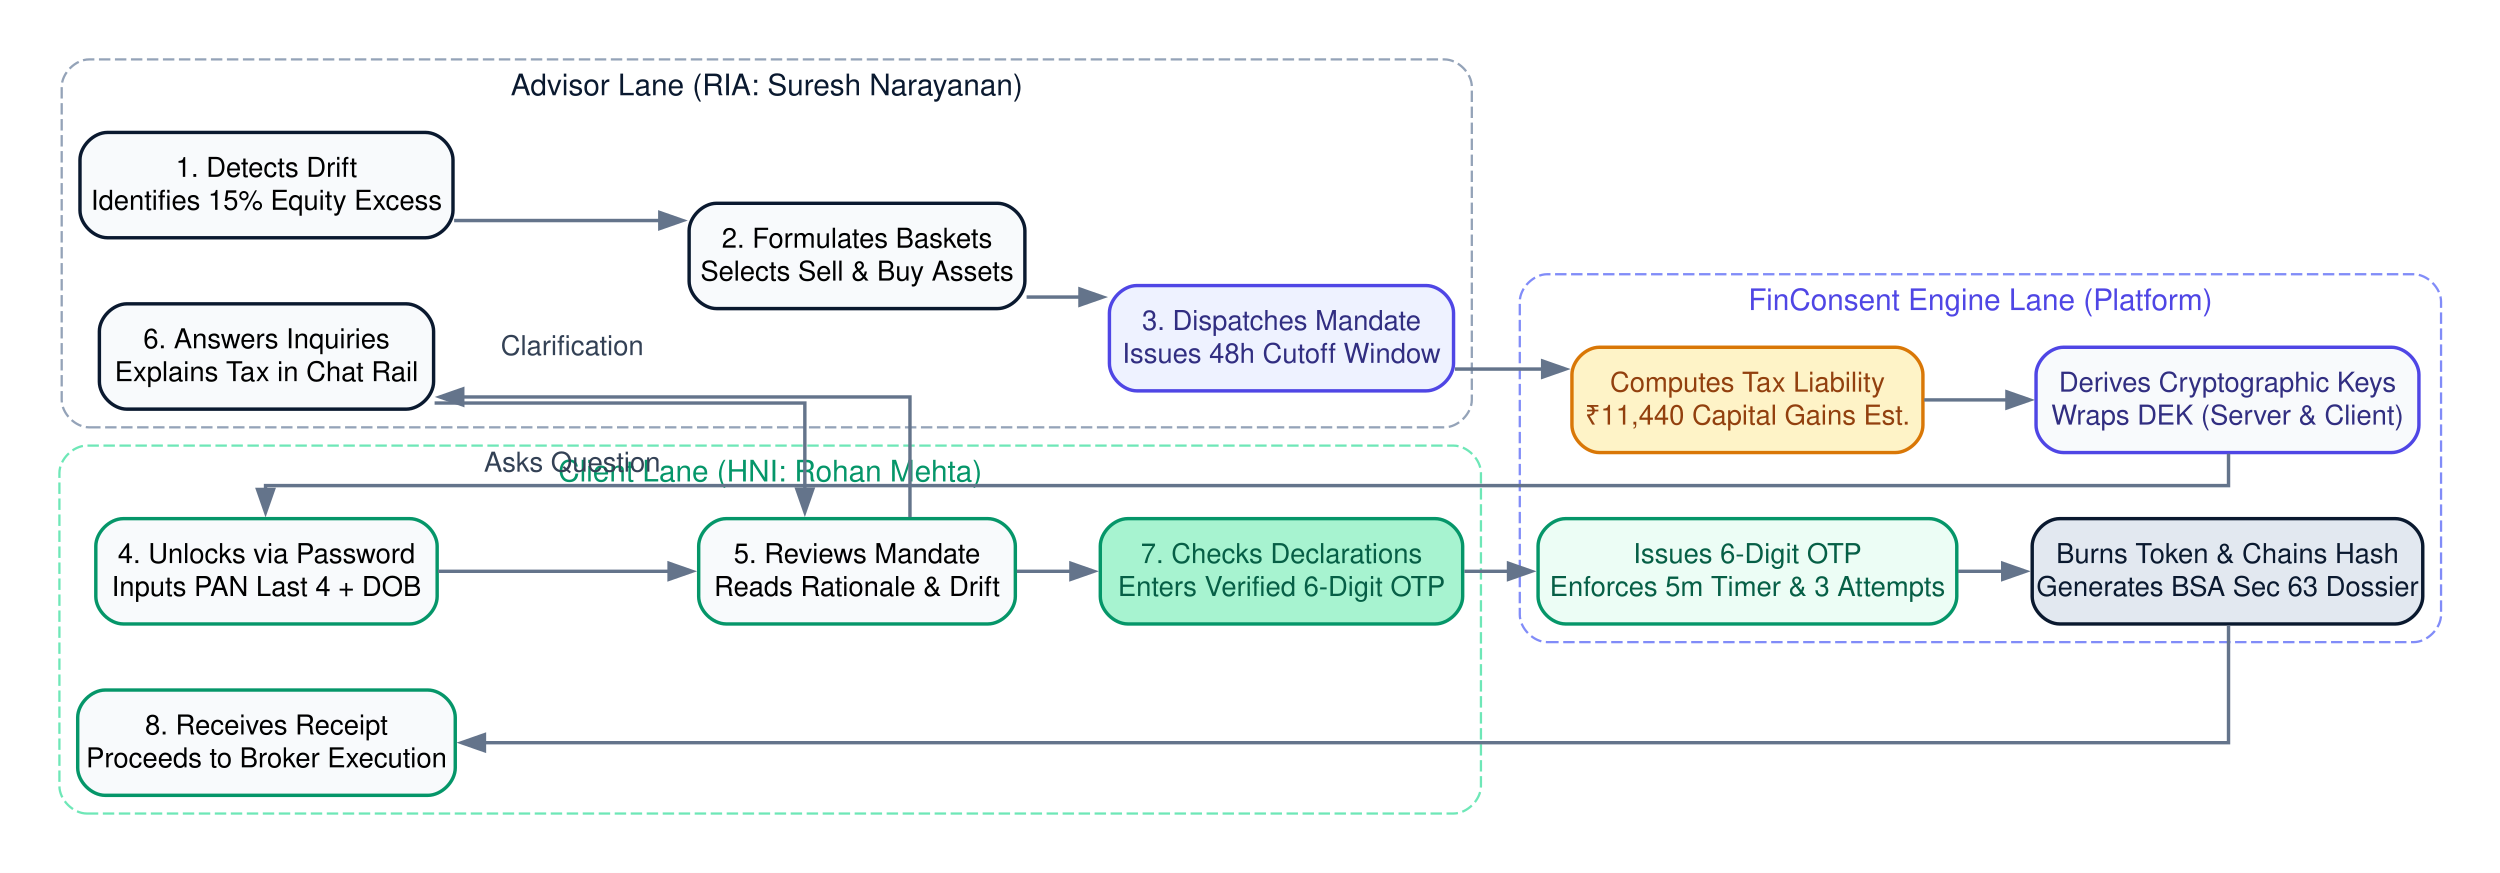
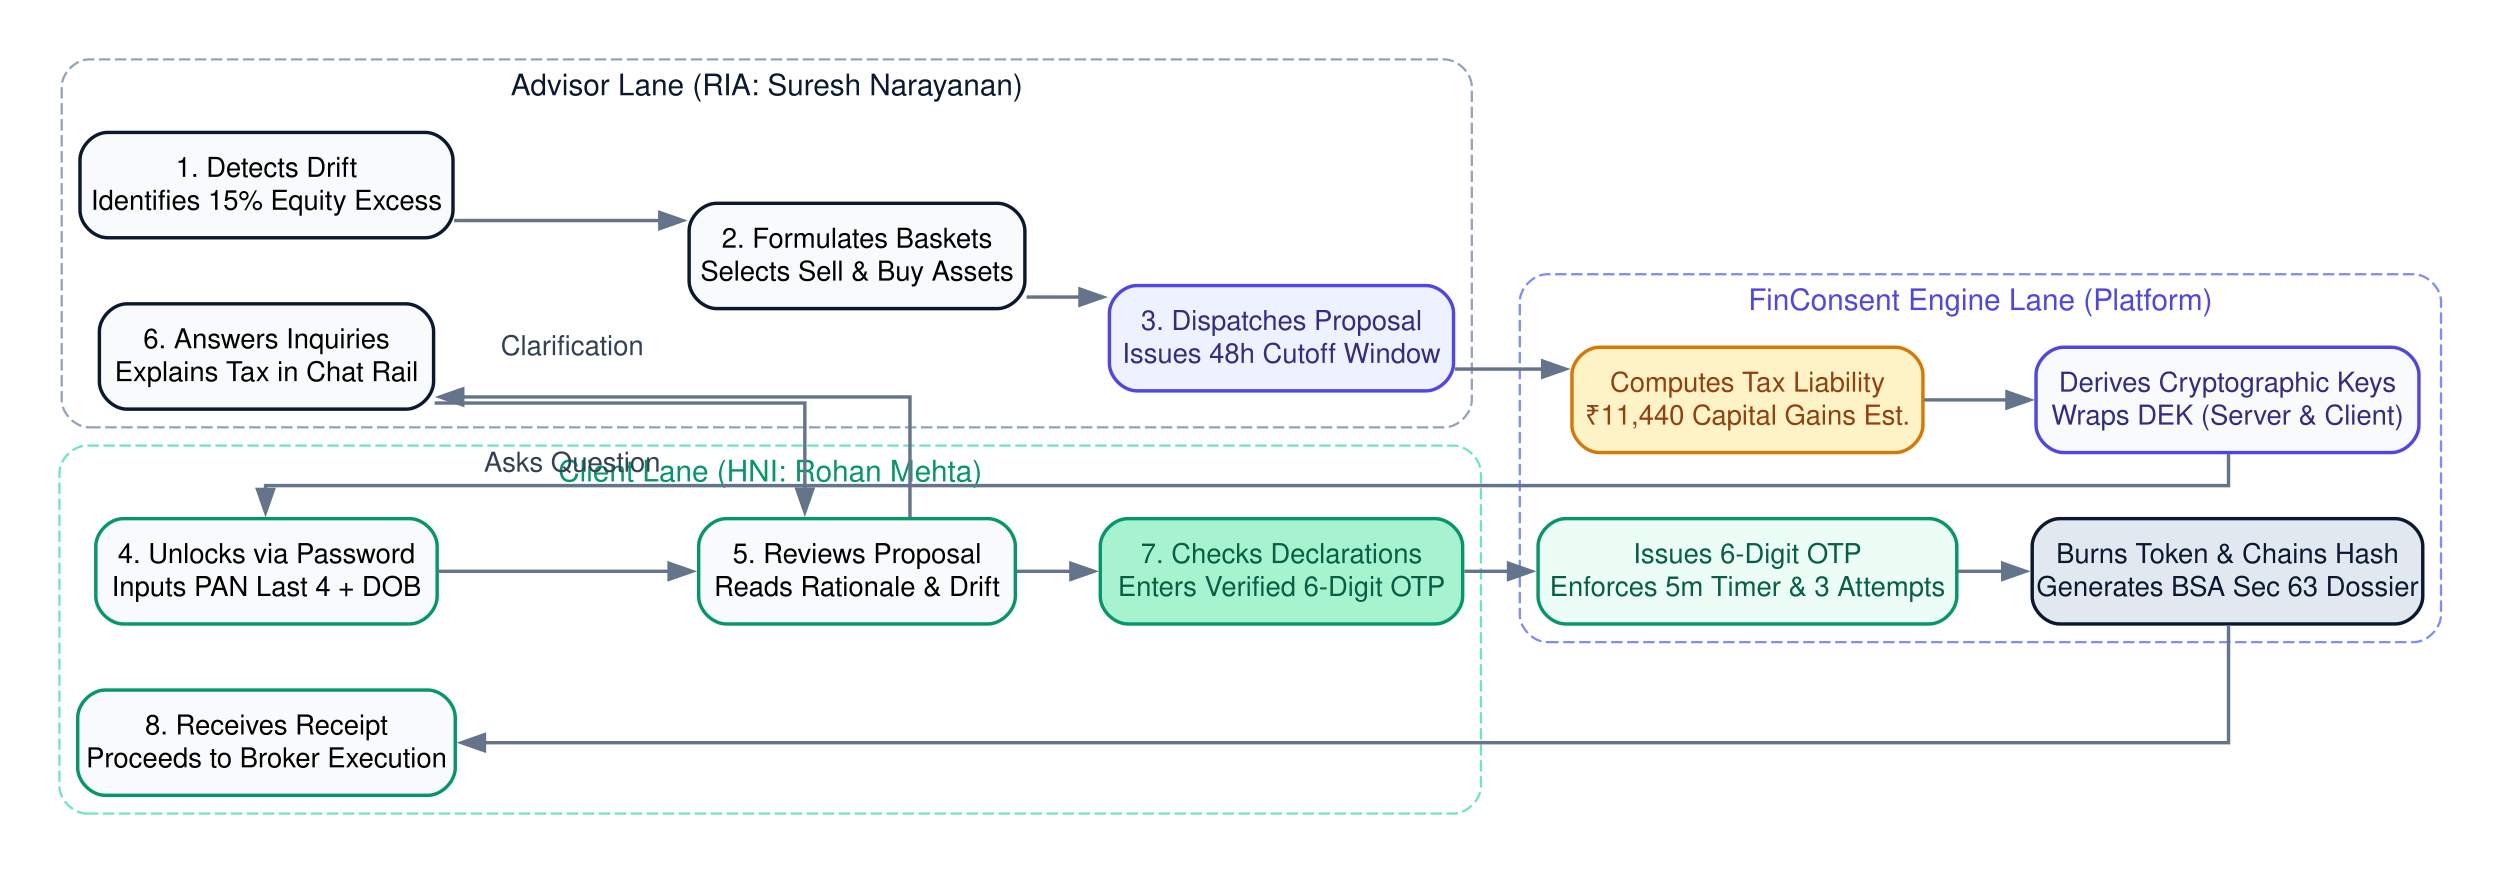
<svg xmlns="http://www.w3.org/2000/svg" width="1094pt" height="382pt" viewBox="0.00 0.00 1094.00 382.00">
  <g id="graph0" class="graph" transform="scale(1 1) rotate(0) translate(18 364)">
    <polygon fill="#ffffff" stroke="none" points="-18,18 -18,-364 1076.2,-364 1076.2,18 -18,18" />
    <g id="clust1" class="cluster">
      <path fill="#ffffff" stroke="#94a3b8" stroke-dasharray="5,2" d="M21,-177C21,-177 614.07,-177 614.07,-177 620.07,-177 626.07,-183 626.07,-189 626.07,-189 626.07,-326 626.07,-326 626.07,-332 620.07,-338 614.07,-338 614.07,-338 21,-338 21,-338 15,-338 9,-332 9,-326 9,-326 9,-189 9,-189 9,-183 15,-177 21,-177" />
      <text xml:space="preserve" text-anchor="middle" x="317.53" y="-322.3" font-family="Helvetica,Arial,sans-serif" font-size="13.00" fill="#0a192f">Advisor Lane (RIA: Suresh Narayanan)</text>
    </g>
    <g id="clust2" class="cluster">
      <path fill="#ffffff" stroke="#818cf8" stroke-dasharray="5,2" d="M659.06,-83C659.06,-83 1038.2,-83 1038.2,-83 1044.2,-83 1050.2,-89 1050.2,-95 1050.2,-95 1050.2,-232 1050.2,-232 1050.2,-238 1044.2,-244 1038.2,-244 1038.2,-244 659.06,-244 659.06,-244 653.06,-244 647.06,-238 647.06,-232 647.06,-232 647.06,-95 647.06,-95 647.06,-89 653.06,-83 659.06,-83" />
      <text xml:space="preserve" text-anchor="middle" x="848.63" y="-228.3" font-family="Helvetica,Arial,sans-serif" font-size="13.00" fill="#4f46e5">FinConsent Engine Lane (Platform)</text>
    </g>
    <g id="clust3" class="cluster">
      <path fill="#ffffff" stroke="#6ee7b7" stroke-dasharray="5,2" d="M20,-8C20,-8 618.06,-8 618.06,-8 624.06,-8 630.06,-14 630.06,-20 630.06,-20 630.06,-157 630.06,-157 630.06,-163 624.06,-169 618.06,-169 618.06,-169 20,-169 20,-169 14,-169 8,-163 8,-157 8,-157 8,-20 8,-20 8,-14 14,-8 20,-8" />
      <text xml:space="preserve" text-anchor="middle" x="319.03" y="-153.3" font-family="Helvetica,Arial,sans-serif" font-size="13.00" fill="#059669">Client Lane (HNI: Rohan Mehta)</text>
    </g>
    <g id="node1" class="node">
      <path fill="#f8fafc" stroke="#0a192f" stroke-width="1.5" d="M168.23,-306.04C168.23,-306.04 29,-306.04 29,-306.04 23,-306.04 17,-300.04 17,-294.04 17,-294.04 17,-271.96 17,-271.96 17,-265.96 23,-259.96 29,-259.96 29,-259.96 168.23,-259.96 168.23,-259.96 174.23,-259.96 180.23,-265.96 180.23,-271.96 180.23,-271.96 180.23,-294.04 180.23,-294.04 180.23,-300.04 174.23,-306.04 168.23,-306.04" />
      <text xml:space="preserve" text-anchor="middle" x="98.61" y="-286.6" font-family="Helvetica,Arial,sans-serif" font-size="12.00">1. Detects Drift</text>
      <text xml:space="preserve" text-anchor="middle" x="98.61" y="-272.2" font-family="Helvetica,Arial,sans-serif" font-size="12.00">Identifies 15% Equity Excess</text>
    </g>
    <g id="node2" class="node">
      <path fill="#f8fafc" stroke="#0a192f" stroke-width="1.5" d="M418.49,-275.04C418.49,-275.04 295.56,-275.04 295.56,-275.04 289.56,-275.04 283.56,-269.04 283.56,-263.04 283.56,-263.04 283.56,-240.96 283.56,-240.96 283.56,-234.96 289.56,-228.96 295.56,-228.96 295.56,-228.96 418.49,-228.96 418.49,-228.96 424.49,-228.96 430.49,-234.96 430.49,-240.96 430.49,-240.96 430.49,-263.04 430.49,-263.04 430.49,-269.04 424.49,-275.04 418.49,-275.04" />
      <text xml:space="preserve" text-anchor="middle" x="357.03" y="-255.6" font-family="Helvetica,Arial,sans-serif" font-size="12.00">2. Formulates Baskets</text>
      <text xml:space="preserve" text-anchor="middle" x="357.03" y="-241.2" font-family="Helvetica,Arial,sans-serif" font-size="12.00">Selects Sell &amp; Buy Assets</text>
    </g>
    <g id="edge1" class="edge">
      <path fill="none" stroke="#64748b" stroke-width="1.5" d="M180.73,-267.5C180.73,-267.5 270.73,-267.5 270.73,-267.5" />
      <polygon fill="#64748b" stroke="#64748b" stroke-width="1.5" points="270.73,-271 280.73,-267.5 270.73,-264 270.73,-271" />
    </g>
    <g id="node3" class="node">
      <path fill="#eef2ff" stroke="#4f46e5" stroke-width="1.5" d="M606.07,-239.04C606.07,-239.04 479.48,-239.04 479.48,-239.04 473.48,-239.04 467.48,-233.04 467.48,-227.04 467.48,-227.04 467.48,-204.96 467.48,-204.96 467.48,-198.96 473.48,-192.96 479.48,-192.96 479.48,-192.96 606.07,-192.96 606.07,-192.96 612.07,-192.96 618.07,-198.96 618.07,-204.96 618.07,-204.96 618.07,-227.04 618.07,-227.04 618.07,-233.04 612.07,-239.04 606.07,-239.04" />
-       <text xml:space="preserve" text-anchor="middle" x="542.78" y="-219.6" font-family="Helvetica,Arial,sans-serif" font-size="12.00" fill="#312e81">3. Dispatches Mandate</text>
+       <text xml:space="preserve" text-anchor="middle" x="542.78" y="-219.6" font-family="Helvetica,Arial,sans-serif" font-size="12.00" fill="#312e81">3. Dispatches Proposal</text>
      <text xml:space="preserve" text-anchor="middle" x="542.78" y="-205.2" font-family="Helvetica,Arial,sans-serif" font-size="12.00" fill="#312e81">Issues 48h Cutoff Window</text>
    </g>
    <g id="edge2" class="edge">
      <path fill="none" stroke="#64748b" stroke-width="1.5" d="M431.24,-234C431.24,-234 454.59,-234 454.59,-234" />
      <polygon fill="#64748b" stroke="#64748b" stroke-width="1.5" points="454.59,-237.5 464.59,-234 454.59,-230.5 454.59,-237.5" />
    </g>
    <g id="node5" class="node">
      <path fill="#fef3c7" stroke="#d97706" stroke-width="1.5" d="M811.47,-212.04C811.47,-212.04 681.88,-212.04 681.88,-212.04 675.88,-212.04 669.88,-206.04 669.88,-200.04 669.88,-200.04 669.88,-177.96 669.88,-177.96 669.88,-171.96 675.88,-165.96 681.88,-165.96 681.88,-165.96 811.47,-165.96 811.47,-165.96 817.47,-165.96 823.47,-171.96 823.47,-177.96 823.47,-177.96 823.47,-200.04 823.47,-200.04 823.47,-206.04 817.47,-212.04 811.47,-212.04" />
      <text xml:space="preserve" text-anchor="middle" x="746.68" y="-192.6" font-family="Helvetica,Arial,sans-serif" font-size="12.00" fill="#92400e">Computes Tax Liability</text>
      <text xml:space="preserve" text-anchor="middle" x="746.68" y="-178.2" font-family="Helvetica,Arial,sans-serif" font-size="12.00" fill="#92400e">₹11,440 Capital Gains Est.</text>
    </g>
    <g id="edge3" class="edge">
      <path fill="none" stroke="#64748b" stroke-width="1.5" d="M618.7,-202.5C618.7,-202.5 657.06,-202.5 657.06,-202.5" />
      <polygon fill="#64748b" stroke="#64748b" stroke-width="1.5" points="657.06,-206 667.06,-202.5 657.06,-199 657.06,-206" />
    </g>
    <g id="node4" class="node">
      <path fill="#f8fafc" stroke="#0a192f" stroke-width="1.5" d="M159.74,-231.04C159.74,-231.04 37.49,-231.04 37.49,-231.04 31.49,-231.04 25.49,-225.04 25.49,-219.04 25.49,-219.04 25.49,-196.96 25.49,-196.96 25.49,-190.96 31.49,-184.96 37.49,-184.96 37.49,-184.96 159.74,-184.96 159.74,-184.96 165.74,-184.96 171.74,-190.96 171.74,-196.96 171.74,-196.96 171.74,-219.04 171.74,-219.04 171.74,-225.04 165.74,-231.04 159.74,-231.04" />
      <text xml:space="preserve" text-anchor="middle" x="98.61" y="-211.6" font-family="Helvetica,Arial,sans-serif" font-size="12.00">6. Answers Inquiries</text>
      <text xml:space="preserve" text-anchor="middle" x="98.61" y="-197.2" font-family="Helvetica,Arial,sans-serif" font-size="12.00">Explains Tax in Chat Rail</text>
    </g>
    <g id="node10" class="node">
      <path fill="#f8fafc" stroke="#059669" stroke-width="1.5" d="M414.31,-137.04C414.31,-137.04 299.74,-137.04 299.74,-137.04 293.74,-137.04 287.74,-131.04 287.74,-125.04 287.74,-125.04 287.74,-102.96 287.74,-102.96 287.74,-96.96 293.74,-90.96 299.74,-90.96 299.74,-90.96 414.31,-90.96 414.31,-90.96 420.31,-90.96 426.31,-96.96 426.31,-102.96 426.31,-102.96 426.31,-125.04 426.31,-125.04 426.31,-131.04 420.31,-137.04 414.31,-137.04" />
-       <text xml:space="preserve" text-anchor="middle" x="357.03" y="-117.6" font-family="Helvetica,Arial,sans-serif" font-size="12.00">5. Reviews Mandate</text>
+       <text xml:space="preserve" text-anchor="middle" x="357.03" y="-117.6" font-family="Helvetica,Arial,sans-serif" font-size="12.00">5. Reviews Proposal</text>
      <text xml:space="preserve" text-anchor="middle" x="357.03" y="-103.2" font-family="Helvetica,Arial,sans-serif" font-size="12.00">Reads Rationale &amp; Drift</text>
    </g>
    <g id="edge8" class="edge">
      <path fill="none" stroke="#64748b" stroke-width="1.5" d="M172.18,-187.63C241.31,-187.63 334.2,-187.63 334.2,-187.63 334.2,-187.63 334.2,-149.97 334.2,-149.97" />
      <polygon fill="#64748b" stroke="#64748b" stroke-width="1.5" points="337.7,-149.97 334.2,-139.97 330.7,-149.97 337.7,-149.97" />
      <text xml:space="preserve" text-anchor="middle" x="232.39" y="-208.6" font-family="Helvetica,Arial,sans-serif" font-size="12.00" fill="#334155">Clarification</text>
    </g>
    <g id="node6" class="node">
      <path fill="#f8fafc" stroke="#4f46e5" stroke-width="1.5" d="M1028.52,-212.04C1028.52,-212.04 884.97,-212.04 884.97,-212.04 878.97,-212.04 872.97,-206.04 872.97,-200.04 872.97,-200.04 872.97,-177.96 872.97,-177.96 872.97,-171.96 878.97,-165.96 884.97,-165.96 884.97,-165.96 1028.52,-165.96 1028.52,-165.96 1034.52,-165.96 1040.52,-171.96 1040.52,-177.96 1040.52,-177.96 1040.52,-200.04 1040.52,-200.04 1040.52,-206.04 1034.52,-212.04 1028.52,-212.04" />
      <text xml:space="preserve" text-anchor="middle" x="956.74" y="-192.6" font-family="Helvetica,Arial,sans-serif" font-size="12.00" fill="#312e81">Derives Cryptographic Keys</text>
      <text xml:space="preserve" text-anchor="middle" x="956.74" y="-178.2" font-family="Helvetica,Arial,sans-serif" font-size="12.00" fill="#312e81">Wraps DEK (Server &amp; Client)</text>
    </g>
    <g id="edge4" class="edge">
      <path fill="none" stroke="#64748b" stroke-width="1.5" d="M824,-189C824,-189 860.24,-189 860.24,-189" />
      <polygon fill="#64748b" stroke="#64748b" stroke-width="1.5" points="860.24,-192.5 870.24,-189 860.24,-185.5 860.24,-192.5" />
    </g>
    <g id="node9" class="node">
      <path fill="#f8fafc" stroke="#059669" stroke-width="1.5" d="M161.3,-137.04C161.3,-137.04 35.93,-137.04 35.93,-137.04 29.93,-137.04 23.93,-131.04 23.93,-125.04 23.93,-125.04 23.93,-102.96 23.93,-102.96 23.93,-96.96 29.93,-90.96 35.93,-90.96 35.93,-90.96 161.3,-90.96 161.3,-90.96 167.3,-90.96 173.3,-96.96 173.3,-102.96 173.3,-102.96 173.3,-125.04 173.3,-125.04 173.3,-131.04 167.3,-137.04 161.3,-137.04" />
      <text xml:space="preserve" text-anchor="middle" x="98.61" y="-117.6" font-family="Helvetica,Arial,sans-serif" font-size="12.00">4. Unlocks via Password</text>
      <text xml:space="preserve" text-anchor="middle" x="98.61" y="-103.2" font-family="Helvetica,Arial,sans-serif" font-size="12.00">Inputs PAN Last 4 + DOB</text>
    </g>
    <g id="edge5" class="edge">
      <path fill="none" stroke="#64748b" stroke-width="1.5" d="M957.2,-165.46C957.2,-157.93 957.2,-151.5 957.2,-151.5 957.2,-151.5 98.2,-151.5 98.2,-151.5 98.2,-151.5 98.2,-149.81 98.2,-149.81" />
      <polygon fill="#64748b" stroke="#64748b" stroke-width="1.5" points="101.7,-149.81 98.2,-139.81 94.7,-149.81 101.7,-149.81" />
    </g>
    <g id="node7" class="node">
      <path fill="#ecfdf5" stroke="#059669" stroke-width="1.5" d="M826.29,-137.04C826.29,-137.04 667.06,-137.04 667.06,-137.04 661.06,-137.04 655.06,-131.04 655.06,-125.04 655.06,-125.04 655.06,-102.96 655.06,-102.96 655.06,-96.96 661.06,-90.96 667.06,-90.96 667.06,-90.96 826.29,-90.96 826.29,-90.96 832.29,-90.96 838.29,-96.96 838.29,-102.96 838.29,-102.96 838.29,-125.04 838.29,-125.04 838.29,-131.04 832.29,-137.04 826.29,-137.04" />
      <text xml:space="preserve" text-anchor="middle" x="746.68" y="-117.6" font-family="Helvetica,Arial,sans-serif" font-size="12.00" fill="#065f46">Issues 6-Digit OTP</text>
      <text xml:space="preserve" text-anchor="middle" x="746.68" y="-103.2" font-family="Helvetica,Arial,sans-serif" font-size="12.00" fill="#065f46">Enforces 5m Timer &amp; 3 Attempts</text>
    </g>
    <g id="node8" class="node">
      <path fill="#e2e8f0" stroke="#0a192f" stroke-width="1.5" d="M1030.2,-137.04C1030.2,-137.04 883.29,-137.04 883.29,-137.04 877.29,-137.04 871.29,-131.04 871.29,-125.04 871.29,-125.04 871.29,-102.96 871.29,-102.96 871.29,-96.96 877.29,-90.96 883.29,-90.96 883.29,-90.96 1030.2,-90.96 1030.2,-90.96 1036.2,-90.96 1042.2,-96.96 1042.2,-102.96 1042.2,-102.96 1042.2,-125.04 1042.2,-125.04 1042.2,-131.04 1036.2,-137.04 1030.2,-137.04" />
      <text xml:space="preserve" text-anchor="middle" x="956.74" y="-117.6" font-family="Helvetica,Arial,sans-serif" font-size="12.00" fill="#0a192f">Burns Token &amp; Chains Hash</text>
      <text xml:space="preserve" text-anchor="middle" x="956.74" y="-103.2" font-family="Helvetica,Arial,sans-serif" font-size="12.00" fill="#0a192f">Generates BSA Sec 63 Dossier</text>
    </g>
    <g id="edge11" class="edge">
      <path fill="none" stroke="#64748b" stroke-width="1.5" d="M838.82,-114C838.82,-114 858.39,-114 858.39,-114" />
      <polygon fill="#64748b" stroke="#64748b" stroke-width="1.5" points="858.39,-117.5 868.39,-114 858.39,-110.5 858.39,-117.5" />
    </g>
    <g id="node12" class="node">
      <path fill="#f8fafc" stroke="#059669" stroke-width="1.5" d="M169.22,-62.04C169.22,-62.04 28,-62.04 28,-62.04 22,-62.04 16,-56.04 16,-50.04 16,-50.04 16,-27.96 16,-27.96 16,-21.96 22,-15.96 28,-15.96 28,-15.96 169.22,-15.96 169.22,-15.96 175.22,-15.96 181.22,-21.96 181.22,-27.96 181.22,-27.96 181.22,-50.04 181.22,-50.04 181.22,-56.04 175.22,-62.04 169.22,-62.04" />
      <text xml:space="preserve" text-anchor="middle" x="98.61" y="-42.6" font-family="Helvetica,Arial,sans-serif" font-size="12.00">8. Receives Receipt</text>
      <text xml:space="preserve" text-anchor="middle" x="98.61" y="-28.2" font-family="Helvetica,Arial,sans-serif" font-size="12.00">Proceeds to Broker Execution</text>
    </g>
    <g id="edge12" class="edge">
      <path fill="none" stroke="#64748b" stroke-width="1.5" d="M957.2,-90.27C957.2,-68.3 957.2,-39 957.2,-39 957.2,-39 193.99,-39 193.99,-39" />
      <polygon fill="#64748b" stroke="#64748b" stroke-width="1.5" points="193.99,-35.5 183.99,-39 193.99,-42.5 193.99,-35.5" />
    </g>
    <g id="edge6" class="edge">
      <path fill="none" stroke="#64748b" stroke-width="1.5" d="M173.7,-114C173.7,-114 274.79,-114 274.79,-114" />
      <polygon fill="#64748b" stroke="#64748b" stroke-width="1.5" points="274.79,-117.5 284.79,-114 274.79,-110.5 274.79,-117.5" />
    </g>
    <g id="edge7" class="edge">
      <path fill="none" stroke="#64748b" stroke-width="1.5" d="M380.2,-137.72C380.2,-160.12 380.2,-190.29 380.2,-190.29 380.2,-190.29 184.5,-190.29 184.5,-190.29" />
      <polygon fill="#64748b" stroke="#64748b" stroke-width="1.5" points="184.5,-186.79 174.5,-190.29 184.5,-193.79 184.5,-186.79" />
      <text xml:space="preserve" text-anchor="middle" x="232.39" y="-157.6" font-family="Helvetica,Arial,sans-serif" font-size="12.00" fill="#334155">Asks Question</text>
    </g>
    <g id="node11" class="node">
      <path fill="#a7f3d0" stroke="#059669" stroke-width="1.5" d="M610.06,-137.04C610.06,-137.04 475.49,-137.04 475.49,-137.04 469.49,-137.04 463.49,-131.04 463.49,-125.04 463.49,-125.04 463.49,-102.96 463.49,-102.96 463.49,-96.96 469.49,-90.96 475.49,-90.96 475.49,-90.96 610.06,-90.96 610.06,-90.96 616.06,-90.96 622.06,-96.96 622.06,-102.96 622.06,-102.96 622.06,-125.04 622.06,-125.04 622.06,-131.04 616.06,-137.04 610.06,-137.04" />
      <text xml:space="preserve" text-anchor="middle" x="542.78" y="-117.6" font-family="Helvetica,Arial,sans-serif" font-size="12.00" fill="#065f46">7. Checks Declarations</text>
      <text xml:space="preserve" text-anchor="middle" x="542.78" y="-103.2" font-family="Helvetica,Arial,sans-serif" font-size="12.00" fill="#065f46">Enters Verified 6-Digit OTP</text>
    </g>
    <g id="edge9" class="edge">
      <path fill="none" stroke="#64748b" stroke-width="1.5" d="M426.99,-114C426.99,-114 450.63,-114 450.63,-114" />
      <polygon fill="#64748b" stroke="#64748b" stroke-width="1.5" points="450.63,-117.5 460.63,-114 450.63,-110.5 450.63,-117.5" />
    </g>
    <g id="edge10" class="edge">
      <path fill="none" stroke="#64748b" stroke-width="1.5" d="M622.78,-114C622.78,-114 642.13,-114 642.13,-114" />
      <polygon fill="#64748b" stroke="#64748b" stroke-width="1.5" points="642.13,-117.5 652.13,-114 642.13,-110.5 642.13,-117.5" />
    </g>
  </g>
</svg>
